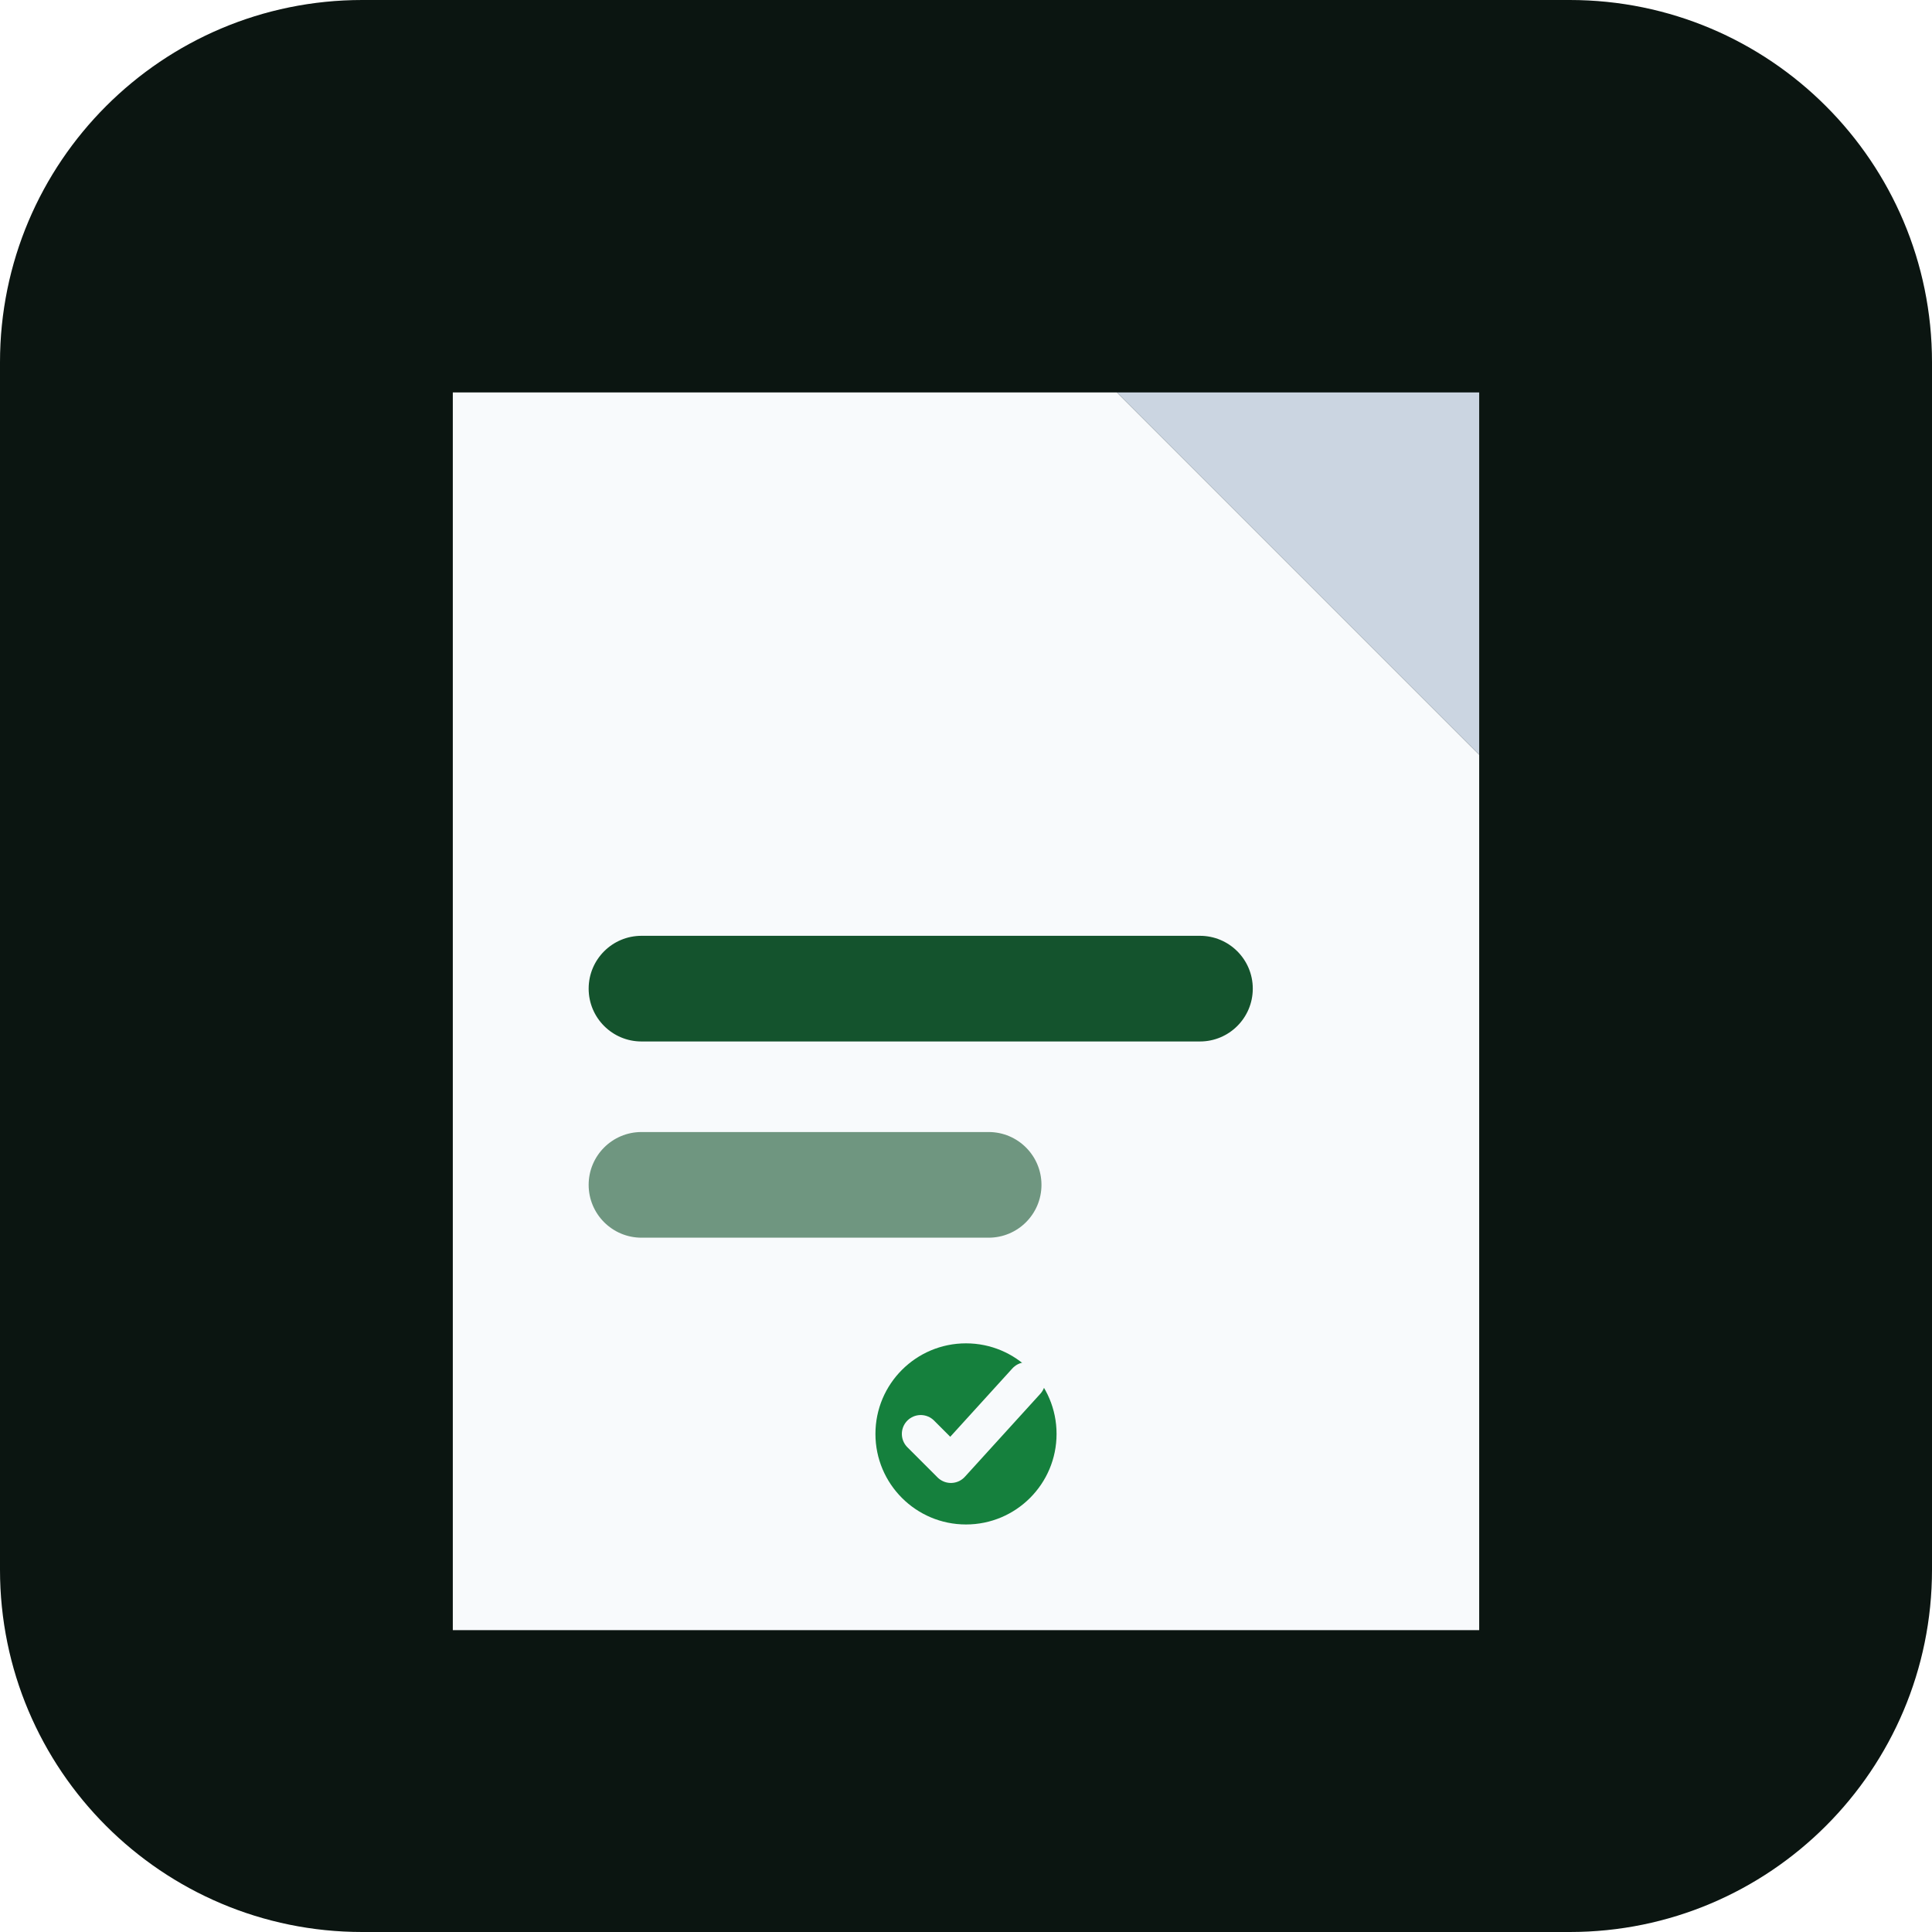
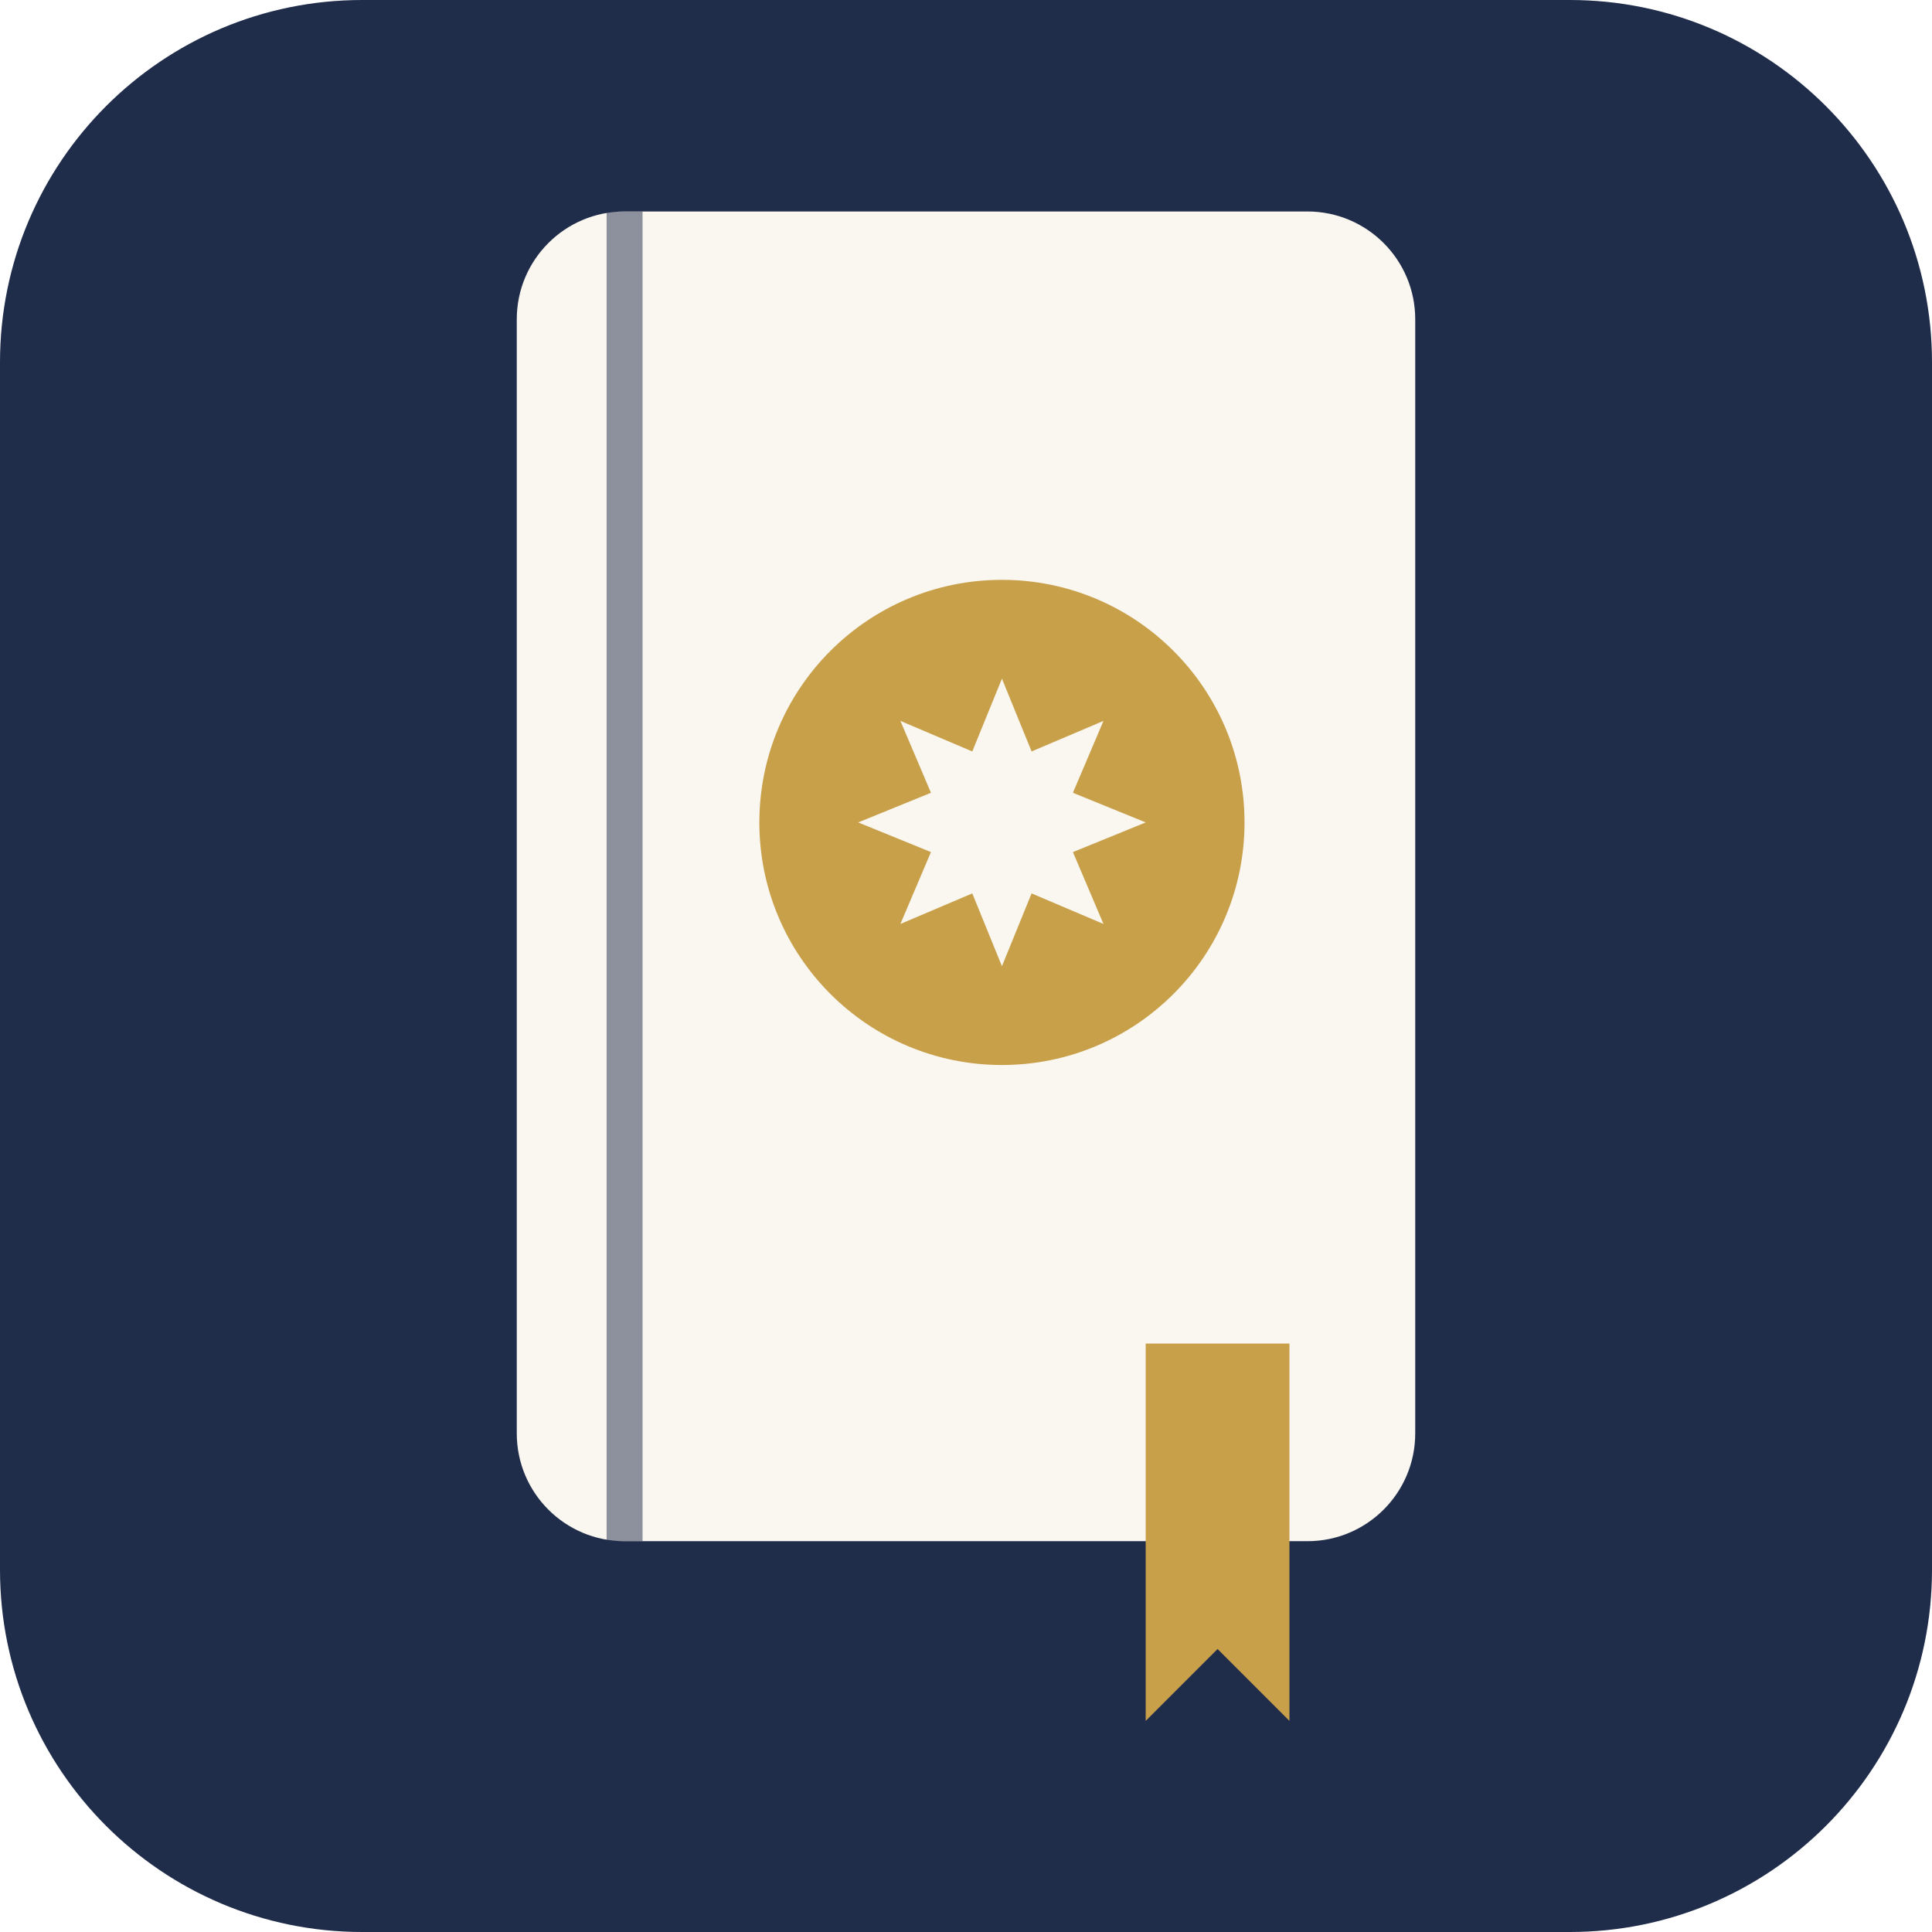
- <svg xmlns="http://www.w3.org/2000/svg" viewBox="0 0 512 512" fill="none" role="img" aria-label="Mein Wille">
-   <rect width="512" height="512" rx="96" fill="#0B1511" />
-   <path fill="#F8FAFC" d="M120 104h176l96 96v232H120V104z" />
-   <path fill="#CBD5E1" d="M296 104h96v96L296 104z" />
-   <rect x="156" y="248" width="176" height="28" rx="14" fill="#14532D" />
-   <rect x="156" y="300" width="120" height="28" rx="14" fill="#14532D" opacity="0.6" />
-   <circle cx="256" cy="380" r="24" fill="#15803D" />
-   <path stroke="#F8FAFC" stroke-width="10" stroke-linecap="round" stroke-linejoin="round" fill="none" d="M244 380l8 8 20-22" />
+ <svg xmlns="http://www.w3.org/2000/svg" viewBox="0 0 512 512">
+   <rect width="512" height="512" rx="96" fill="#1F2C4A" />
+   <g transform="translate(17.9 -1.1) scale(2.381)">
+     <rect x="50" y="24" width="100" height="148" rx="12" fill="#FAF7F0" />
+     <path d="M62 24 V172" stroke="#1F2C4A" stroke-width="4" opacity="0.5" />
+     <path d="M120 150 V192 L128 184 L136 192 V150 Z" fill="#C9A04A" />
+     <circle cx="104" cy="92" r="27" fill="#C9A04A" />
+     <polygon points="104.0,76.0 107.3,84.1 115.3,80.7 111.9,88.7 120.0,92.0 111.9,95.3 115.3,103.3 107.3,99.9 104.0,108.0 100.7,99.9 92.7,103.3 96.1,95.3 88.0,92.0 96.1,88.7 92.7,80.7 100.7,84.1" fill="#FAF7F0" />
+   </g>
</svg>
